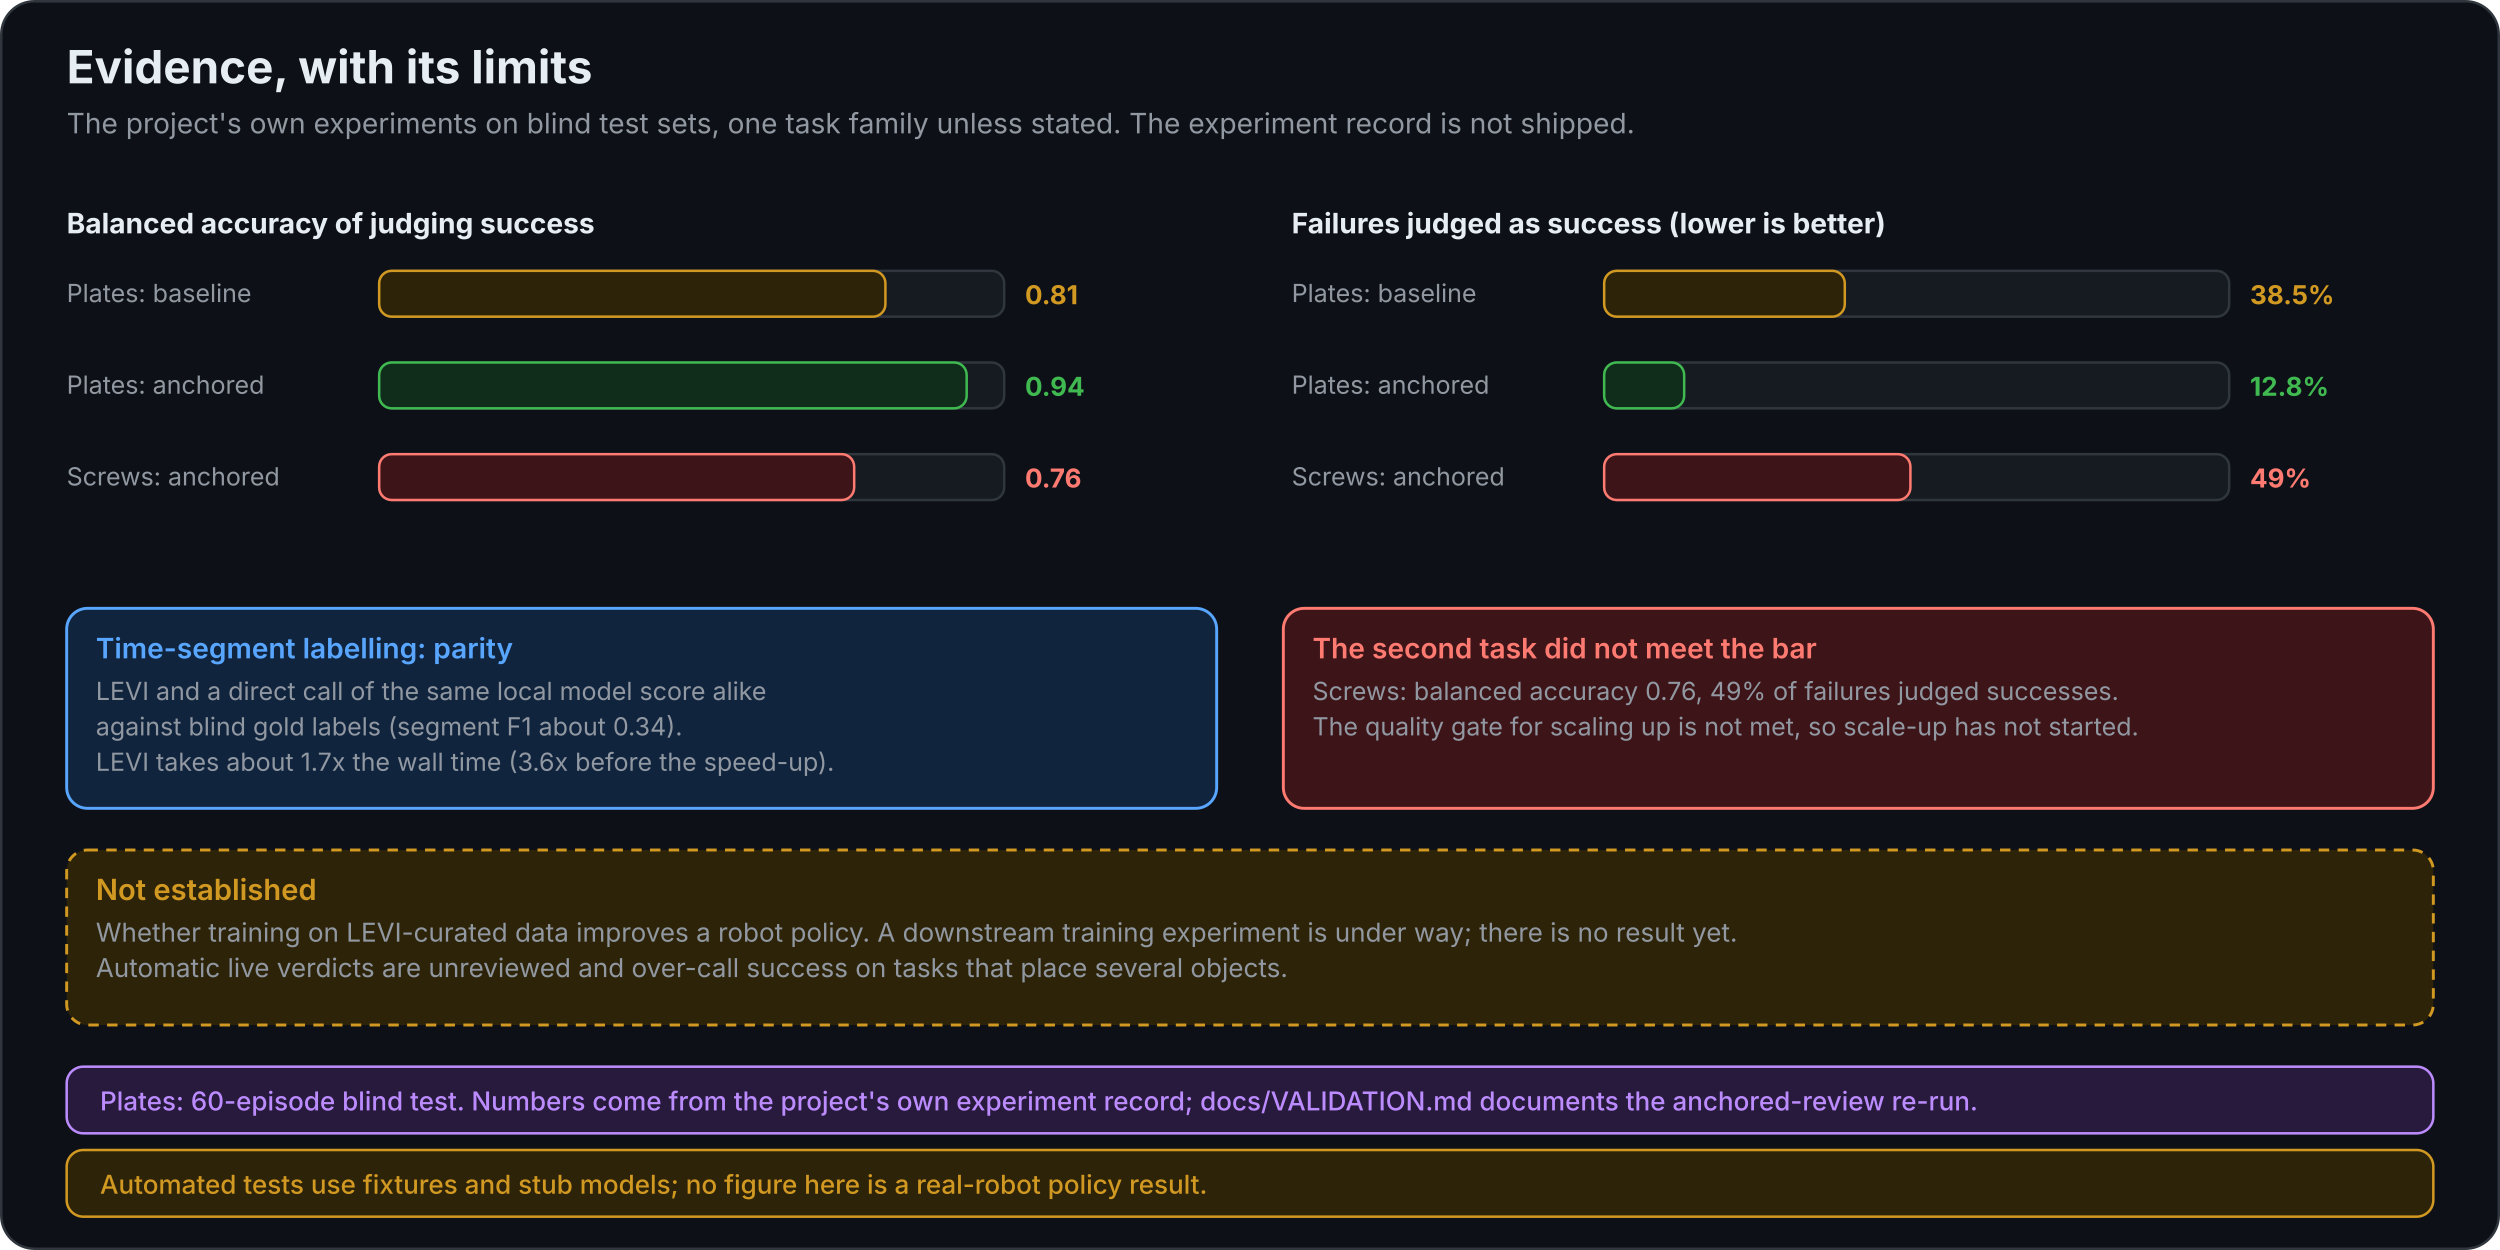
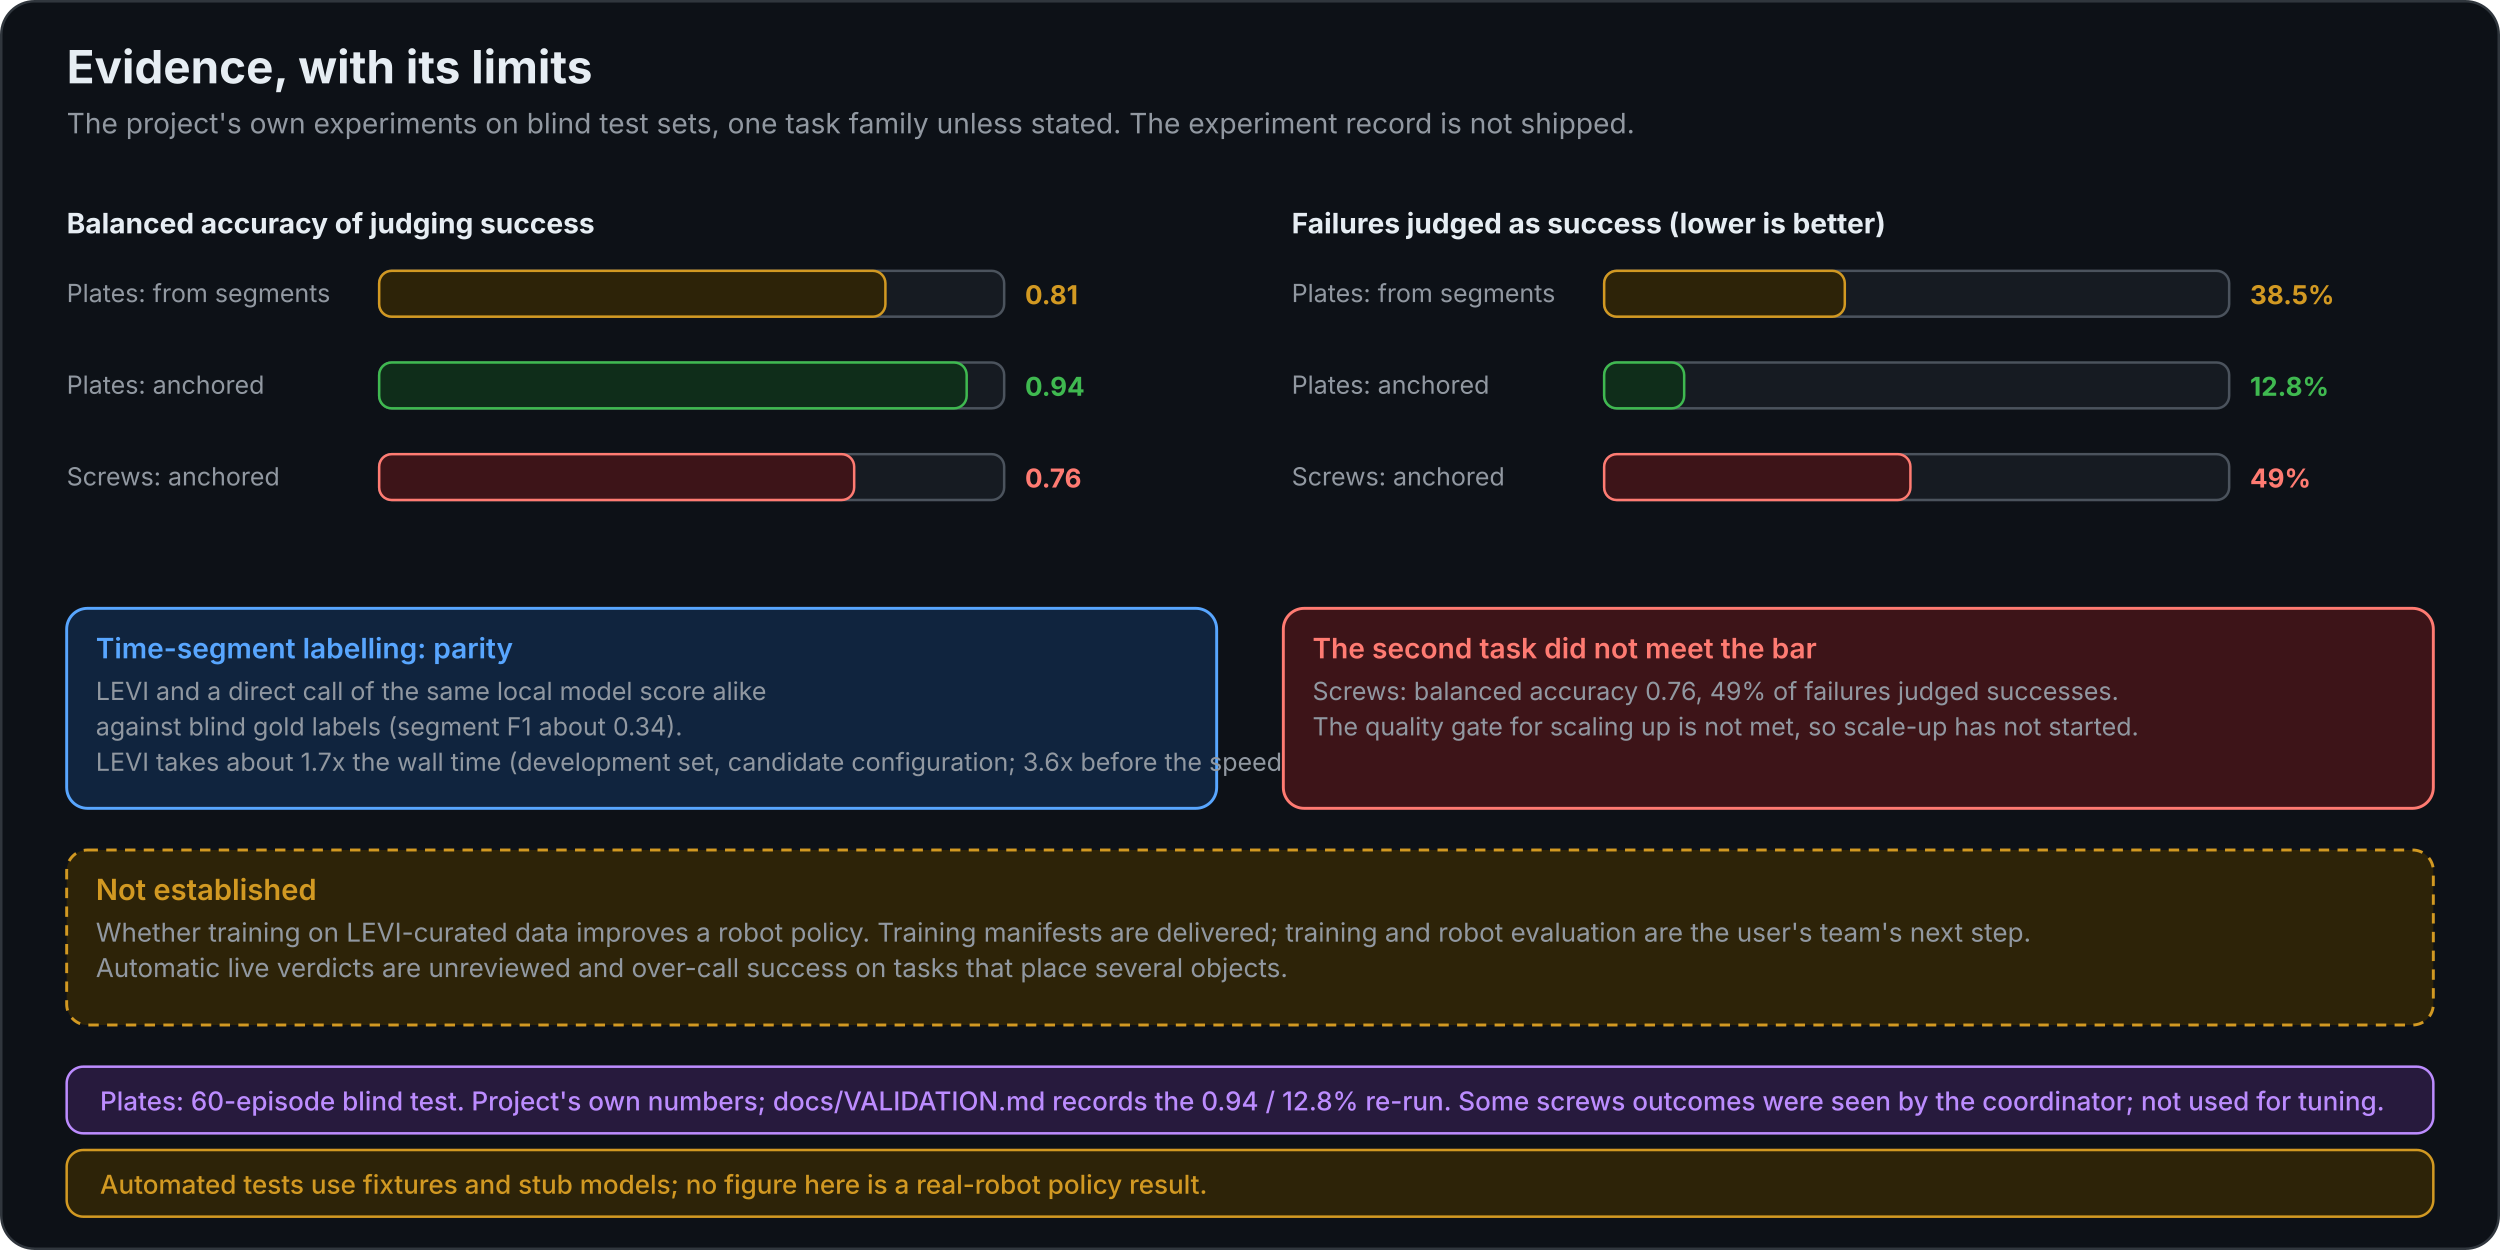
<svg xmlns="http://www.w3.org/2000/svg" viewBox="0 0 1200 600" width="1200" height="600" role="img" aria-labelledby="t d">
  <defs />
  <rect x="0.6" y="0.6" width="1198.8" height="598.8" rx="16" fill="#0d1117" stroke="#30363d" stroke-width="1.2" />
  <text x="32" y="40" font-family="Inter, -apple-system, 'Segoe UI', Roboto, 'Noto Sans', Helvetica, Arial, sans-serif" font-size="22" font-weight="700" text-anchor="start" fill="#e6edf3">Evidence, with its limits</text>
  <text x="32" y="64" font-family="Inter, -apple-system, 'Segoe UI', Roboto, 'Noto Sans', Helvetica, Arial, sans-serif" font-size="13.5" font-weight="400" text-anchor="start" fill="#9198a1">The project's own experiments on blind test sets, one task family unless stated. The experiment record is not shipped.</text>
  <text x="32" y="112" font-family="Inter, -apple-system, 'Segoe UI', Roboto, 'Noto Sans', Helvetica, Arial, sans-serif" font-size="13.5" font-weight="700" text-anchor="start" fill="#e6edf3">Balanced accuracy of judging success</text>
-   <text x="32" y="145" font-family="Inter, -apple-system, 'Segoe UI', Roboto, 'Noto Sans', Helvetica, Arial, sans-serif" font-size="12" font-weight="400" text-anchor="start" fill="#9198a1">Plates: baseline</text>
-   <rect x="182" y="130" width="300" height="22" rx="6" fill="#161b22" stroke="#30363d" stroke-width="1.2" />
+   <text x="32" y="145" font-family="Inter, -apple-system, 'Segoe UI', Roboto, 'Noto Sans', Helvetica, Arial, sans-serif" font-size="12" font-weight="400" text-anchor="start" fill="#9198a1">Plates: from segments</text>
+   <rect x="182" y="130" width="300" height="22" rx="6" fill="#161b22" stroke="#4b535d" stroke-width="1.2" />
  <rect x="182" y="130" width="243" height="22" rx="6" fill="#2d2308" stroke="#d29922" stroke-width="1.2" />
  <text x="492" y="146" font-family="Inter, -apple-system, 'Segoe UI', Roboto, 'Noto Sans', Helvetica, Arial, sans-serif" font-size="12.5" font-weight="700" text-anchor="start" fill="#d29922">0.81</text>
  <text x="32" y="189" font-family="Inter, -apple-system, 'Segoe UI', Roboto, 'Noto Sans', Helvetica, Arial, sans-serif" font-size="12" font-weight="400" text-anchor="start" fill="#9198a1">Plates: anchored</text>
-   <rect x="182" y="174" width="300" height="22" rx="6" fill="#161b22" stroke="#30363d" stroke-width="1.2" />
+   <rect x="182" y="174" width="300" height="22" rx="6" fill="#161b22" stroke="#4b535d" stroke-width="1.2" />
  <rect x="182" y="174" width="282.0" height="22" rx="6" fill="#0f2d1a" stroke="#3fb950" stroke-width="1.2" />
  <text x="492" y="190" font-family="Inter, -apple-system, 'Segoe UI', Roboto, 'Noto Sans', Helvetica, Arial, sans-serif" font-size="12.5" font-weight="700" text-anchor="start" fill="#3fb950">0.94</text>
  <text x="32" y="233" font-family="Inter, -apple-system, 'Segoe UI', Roboto, 'Noto Sans', Helvetica, Arial, sans-serif" font-size="12" font-weight="400" text-anchor="start" fill="#9198a1">Screws: anchored</text>
-   <rect x="182" y="218" width="300" height="22" rx="6" fill="#161b22" stroke="#30363d" stroke-width="1.2" />
+   <rect x="182" y="218" width="300" height="22" rx="6" fill="#161b22" stroke="#4b535d" stroke-width="1.2" />
  <rect x="182" y="218" width="228.0" height="22" rx="6" fill="#3d1418" stroke="#ff7b72" stroke-width="1.2" />
  <text x="492" y="234" font-family="Inter, -apple-system, 'Segoe UI', Roboto, 'Noto Sans', Helvetica, Arial, sans-serif" font-size="12.5" font-weight="700" text-anchor="start" fill="#ff7b72">0.76</text>
  <text x="620" y="112" font-family="Inter, -apple-system, 'Segoe UI', Roboto, 'Noto Sans', Helvetica, Arial, sans-serif" font-size="13.5" font-weight="700" text-anchor="start" fill="#e6edf3">Failures judged as success (lower is better)</text>
-   <text x="620" y="145" font-family="Inter, -apple-system, 'Segoe UI', Roboto, 'Noto Sans', Helvetica, Arial, sans-serif" font-size="12" font-weight="400" text-anchor="start" fill="#9198a1">Plates: baseline</text>
-   <rect x="770" y="130" width="300" height="22" rx="6" fill="#161b22" stroke="#30363d" stroke-width="1.2" />
+   <text x="620" y="145" font-family="Inter, -apple-system, 'Segoe UI', Roboto, 'Noto Sans', Helvetica, Arial, sans-serif" font-size="12" font-weight="400" text-anchor="start" fill="#9198a1">Plates: from segments</text>
+   <rect x="770" y="130" width="300" height="22" rx="6" fill="#161b22" stroke="#4b535d" stroke-width="1.2" />
  <rect x="770" y="130" width="115.5" height="22" rx="6" fill="#2d2308" stroke="#d29922" stroke-width="1.2" />
  <text x="1080" y="146" font-family="Inter, -apple-system, 'Segoe UI', Roboto, 'Noto Sans', Helvetica, Arial, sans-serif" font-size="12.5" font-weight="700" text-anchor="start" fill="#d29922">38.5%</text>
  <text x="620" y="189" font-family="Inter, -apple-system, 'Segoe UI', Roboto, 'Noto Sans', Helvetica, Arial, sans-serif" font-size="12" font-weight="400" text-anchor="start" fill="#9198a1">Plates: anchored</text>
-   <rect x="770" y="174" width="300" height="22" rx="6" fill="#161b22" stroke="#30363d" stroke-width="1.2" />
+   <rect x="770" y="174" width="300" height="22" rx="6" fill="#161b22" stroke="#4b535d" stroke-width="1.2" />
  <rect x="770" y="174" width="38.4" height="22" rx="6" fill="#0f2d1a" stroke="#3fb950" stroke-width="1.2" />
  <text x="1080" y="190" font-family="Inter, -apple-system, 'Segoe UI', Roboto, 'Noto Sans', Helvetica, Arial, sans-serif" font-size="12.5" font-weight="700" text-anchor="start" fill="#3fb950">12.8%</text>
  <text x="620" y="233" font-family="Inter, -apple-system, 'Segoe UI', Roboto, 'Noto Sans', Helvetica, Arial, sans-serif" font-size="12" font-weight="400" text-anchor="start" fill="#9198a1">Screws: anchored</text>
-   <rect x="770" y="218" width="300" height="22" rx="6" fill="#161b22" stroke="#30363d" stroke-width="1.2" />
+   <rect x="770" y="218" width="300" height="22" rx="6" fill="#161b22" stroke="#4b535d" stroke-width="1.2" />
  <rect x="770" y="218" width="147.0" height="22" rx="6" fill="#3d1418" stroke="#ff7b72" stroke-width="1.2" />
  <text x="1080" y="234" font-family="Inter, -apple-system, 'Segoe UI', Roboto, 'Noto Sans', Helvetica, Arial, sans-serif" font-size="12.5" font-weight="700" text-anchor="start" fill="#ff7b72">49%</text>
  <rect x="32" y="292" width="552" height="96" rx="10" fill="#10243e" stroke="#58a6ff" stroke-width="1.4" />
  <text x="46" y="316" font-family="Inter, -apple-system, 'Segoe UI', Roboto, 'Noto Sans', Helvetica, Arial, sans-serif" font-size="13.5" font-weight="600" text-anchor="start" fill="#58a6ff">Time-segment labelling: parity</text>
  <text x="46" y="336" font-family="Inter, -apple-system, 'Segoe UI', Roboto, 'Noto Sans', Helvetica, Arial, sans-serif" font-size="12" font-weight="400" text-anchor="start" fill="#9198a1">LEVI and a direct call of the same local model score alike</text>
  <text x="46" y="353" font-family="Inter, -apple-system, 'Segoe UI', Roboto, 'Noto Sans', Helvetica, Arial, sans-serif" font-size="12" font-weight="400" text-anchor="start" fill="#9198a1">against blind gold labels (segment F1 about 0.34).</text>
-   <text x="46" y="370" font-family="Inter, -apple-system, 'Segoe UI', Roboto, 'Noto Sans', Helvetica, Arial, sans-serif" font-size="12" font-weight="400" text-anchor="start" fill="#9198a1">LEVI takes about 1.7x the wall time (3.6x before the speed-up).</text>
+   <text x="46" y="370" font-family="Inter, -apple-system, 'Segoe UI', Roboto, 'Noto Sans', Helvetica, Arial, sans-serif" font-size="12" font-weight="400" text-anchor="start" fill="#9198a1">LEVI takes about 1.7x the wall time (development set, candidate configuration; 3.6x before the speed-up).</text>
  <rect x="616" y="292" width="552" height="96" rx="10" fill="#3d1418" stroke="#ff7b72" stroke-width="1.4" />
  <text x="630" y="316" font-family="Inter, -apple-system, 'Segoe UI', Roboto, 'Noto Sans', Helvetica, Arial, sans-serif" font-size="13.5" font-weight="600" text-anchor="start" fill="#ff7b72">The second task did not meet the bar</text>
  <text x="630" y="336" font-family="Inter, -apple-system, 'Segoe UI', Roboto, 'Noto Sans', Helvetica, Arial, sans-serif" font-size="12" font-weight="400" text-anchor="start" fill="#9198a1">Screws: balanced accuracy 0.76, 49% of failures judged successes.</text>
  <text x="630" y="353" font-family="Inter, -apple-system, 'Segoe UI', Roboto, 'Noto Sans', Helvetica, Arial, sans-serif" font-size="12" font-weight="400" text-anchor="start" fill="#9198a1">The quality gate for scaling up is not met, so scale-up has not started.</text>
  <rect x="32" y="408" width="1136" height="84" rx="10" fill="#2d2308" stroke="#d29922" stroke-width="1.4" stroke-dasharray="5 4" />
  <text x="46" y="432" font-family="Inter, -apple-system, 'Segoe UI', Roboto, 'Noto Sans', Helvetica, Arial, sans-serif" font-size="14" font-weight="600" text-anchor="start" fill="#d29922">Not established</text>
-   <text x="46" y="452" font-family="Inter, -apple-system, 'Segoe UI', Roboto, 'Noto Sans', Helvetica, Arial, sans-serif" font-size="12.5" font-weight="400" text-anchor="start" fill="#9198a1">Whether training on LEVI-curated data improves a robot policy. A downstream training experiment is under way; there is no result yet.</text>
+   <text x="46" y="452" font-family="Inter, -apple-system, 'Segoe UI', Roboto, 'Noto Sans', Helvetica, Arial, sans-serif" font-size="12.5" font-weight="400" text-anchor="start" fill="#9198a1">Whether training on LEVI-curated data improves a robot policy. Training manifests are delivered; training and robot evaluation are the user's team's next step.</text>
  <text x="46" y="469" font-family="Inter, -apple-system, 'Segoe UI', Roboto, 'Noto Sans', Helvetica, Arial, sans-serif" font-size="12.5" font-weight="400" text-anchor="start" fill="#9198a1">Automatic live verdicts are unreviewed and over-call success on tasks that place several objects.</text>
  <rect x="32" y="512" width="1136" height="32" rx="8" fill="#271a3d" stroke="#bc8cff" stroke-width="1.2" />
-   <text x="48" y="533" font-family="Inter, -apple-system, 'Segoe UI', Roboto, 'Noto Sans', Helvetica, Arial, sans-serif" font-size="12.5" font-weight="500" text-anchor="start" fill="#bc8cff">Plates: 60-episode blind test. Numbers come from the project's own experiment record; docs/VALIDATION.md documents the anchored-review re-run.</text>
+   <text x="48" y="533" font-family="Inter, -apple-system, 'Segoe UI', Roboto, 'Noto Sans', Helvetica, Arial, sans-serif" font-size="12.5" font-weight="500" text-anchor="start" fill="#bc8cff">Plates: 60-episode blind test. Project's own numbers; docs/VALIDATION.md records the 0.94 / 12.8% re-run. Some screws outcomes were seen by the coordinator; not used for tuning.</text>
  <rect x="32" y="552" width="1136" height="32" rx="8" fill="#2d2308" stroke="#d29922" stroke-width="1.2" />
  <text x="48" y="573" font-family="Inter, -apple-system, 'Segoe UI', Roboto, 'Noto Sans', Helvetica, Arial, sans-serif" font-size="12.5" font-weight="500" text-anchor="start" fill="#d29922">Automated tests use fixtures and stub models; no figure here is a real-robot policy result.</text>
</svg>
